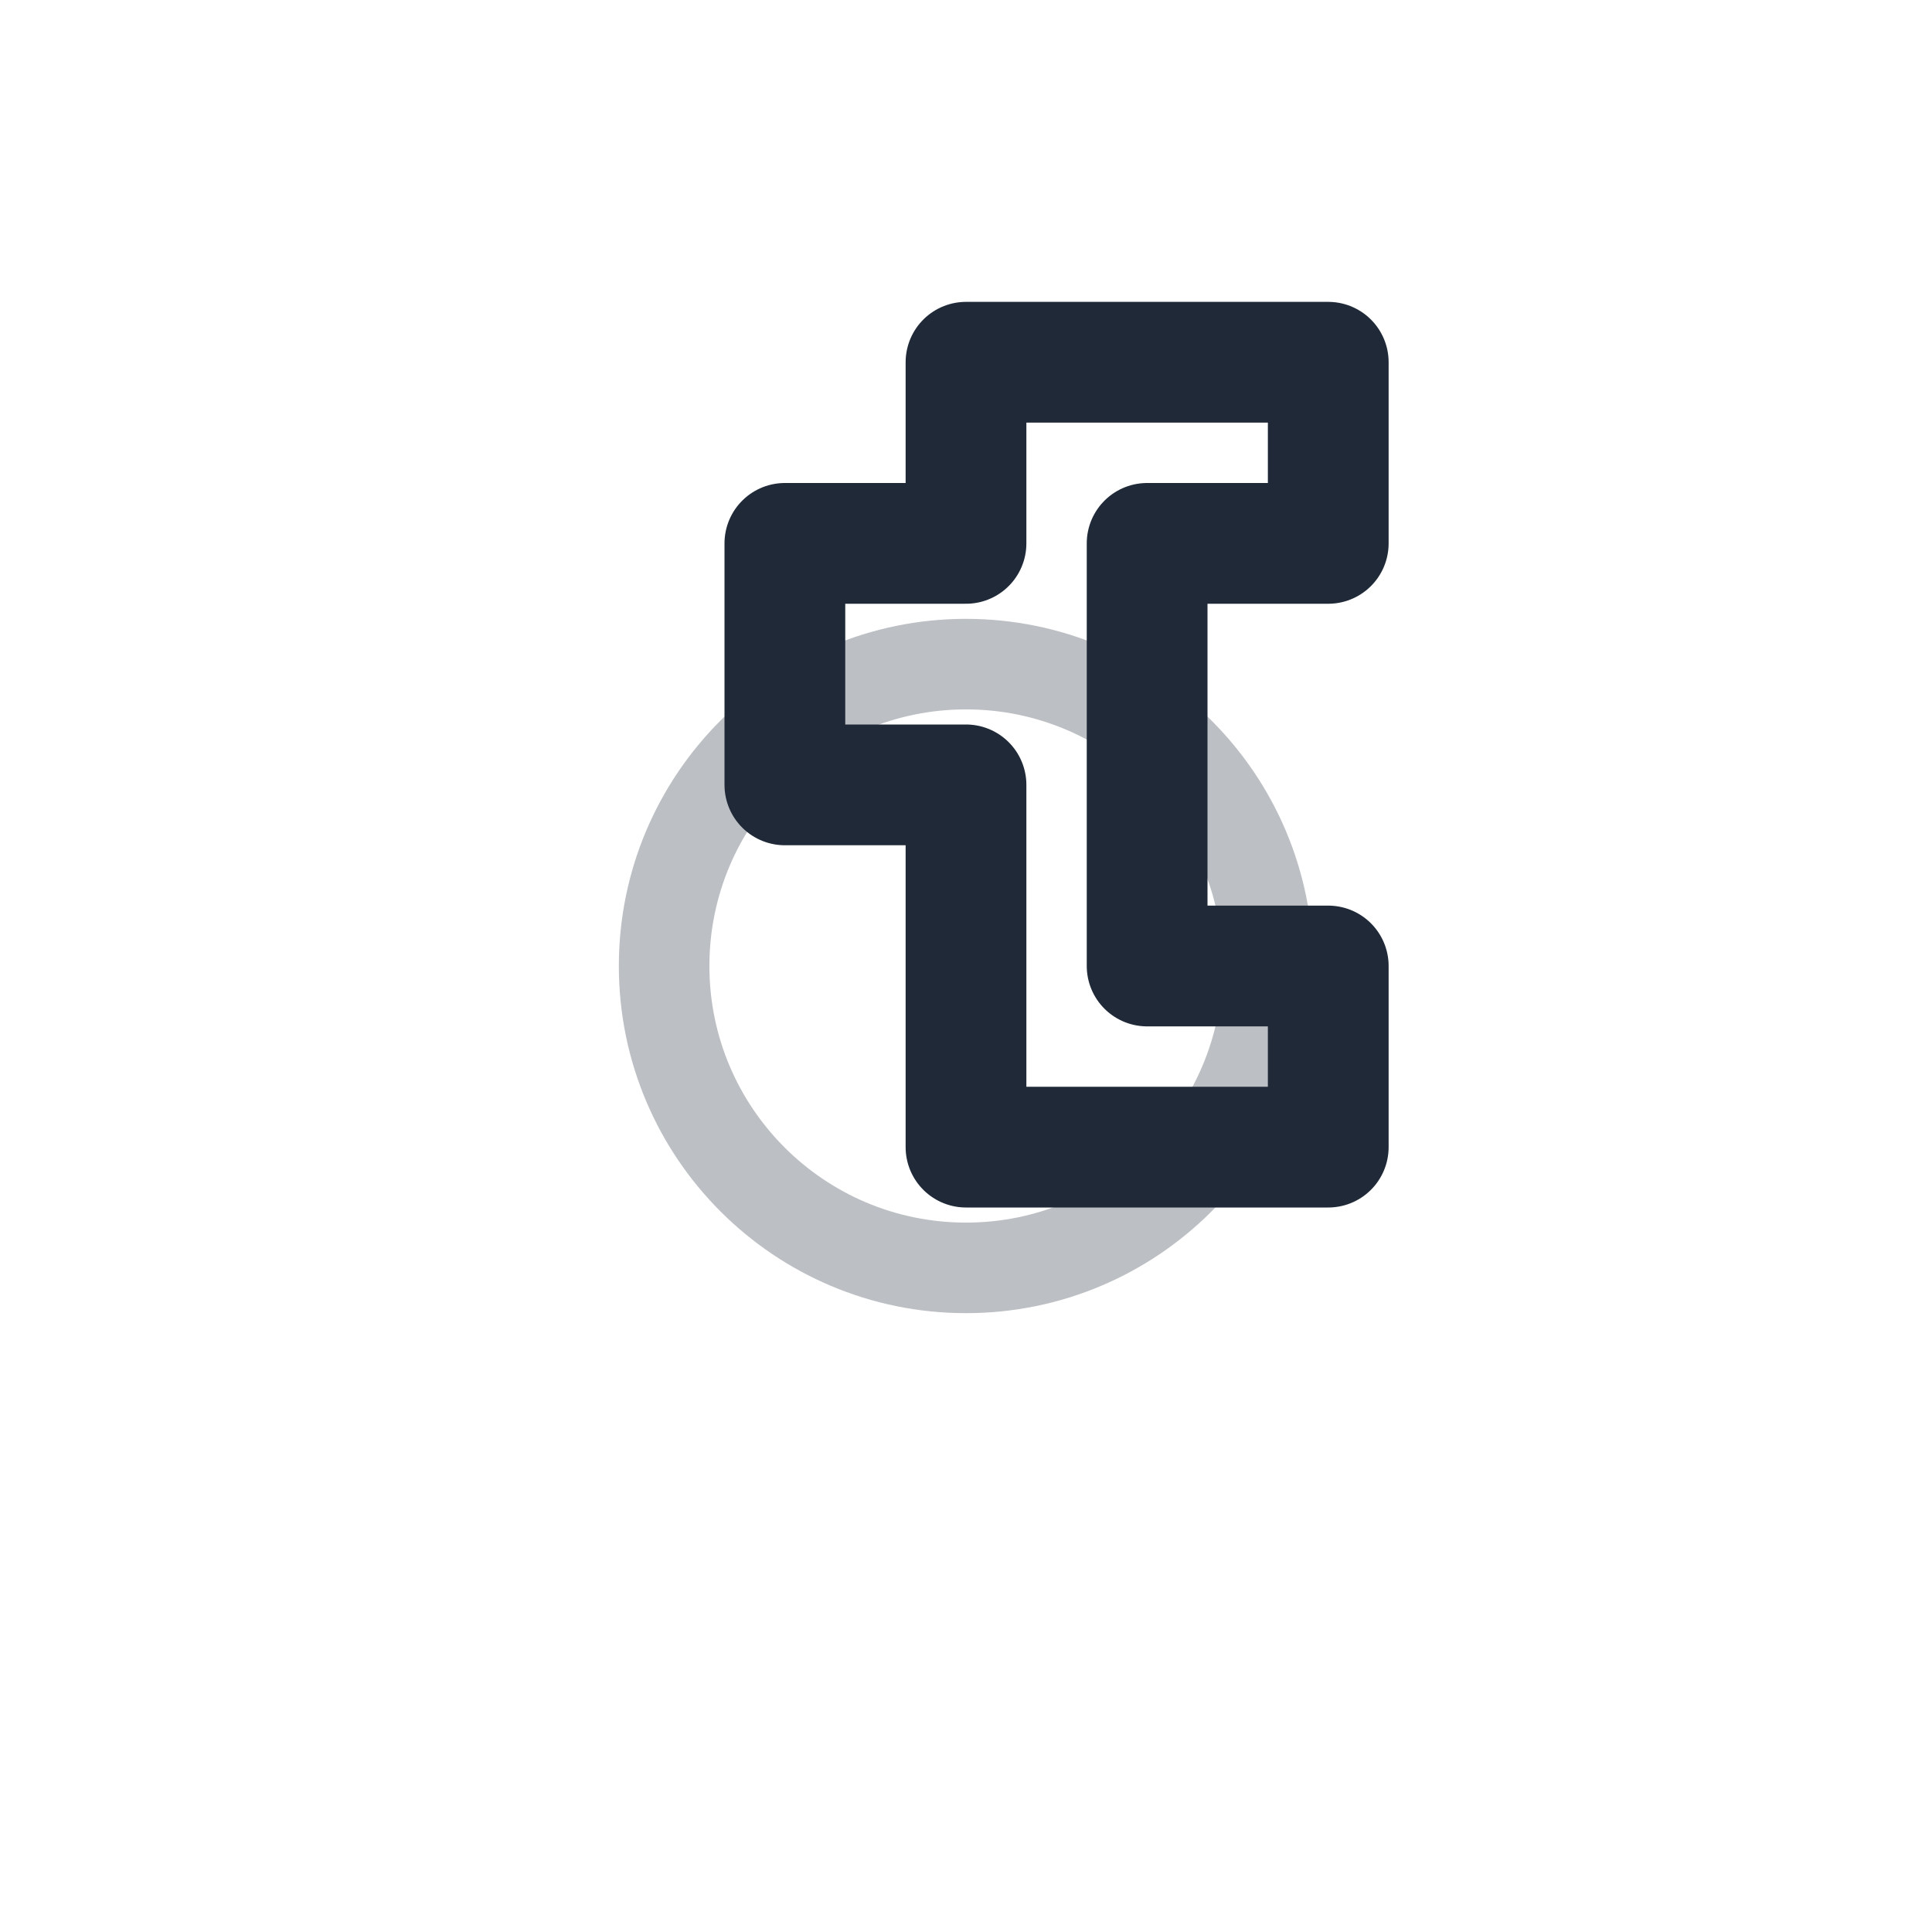
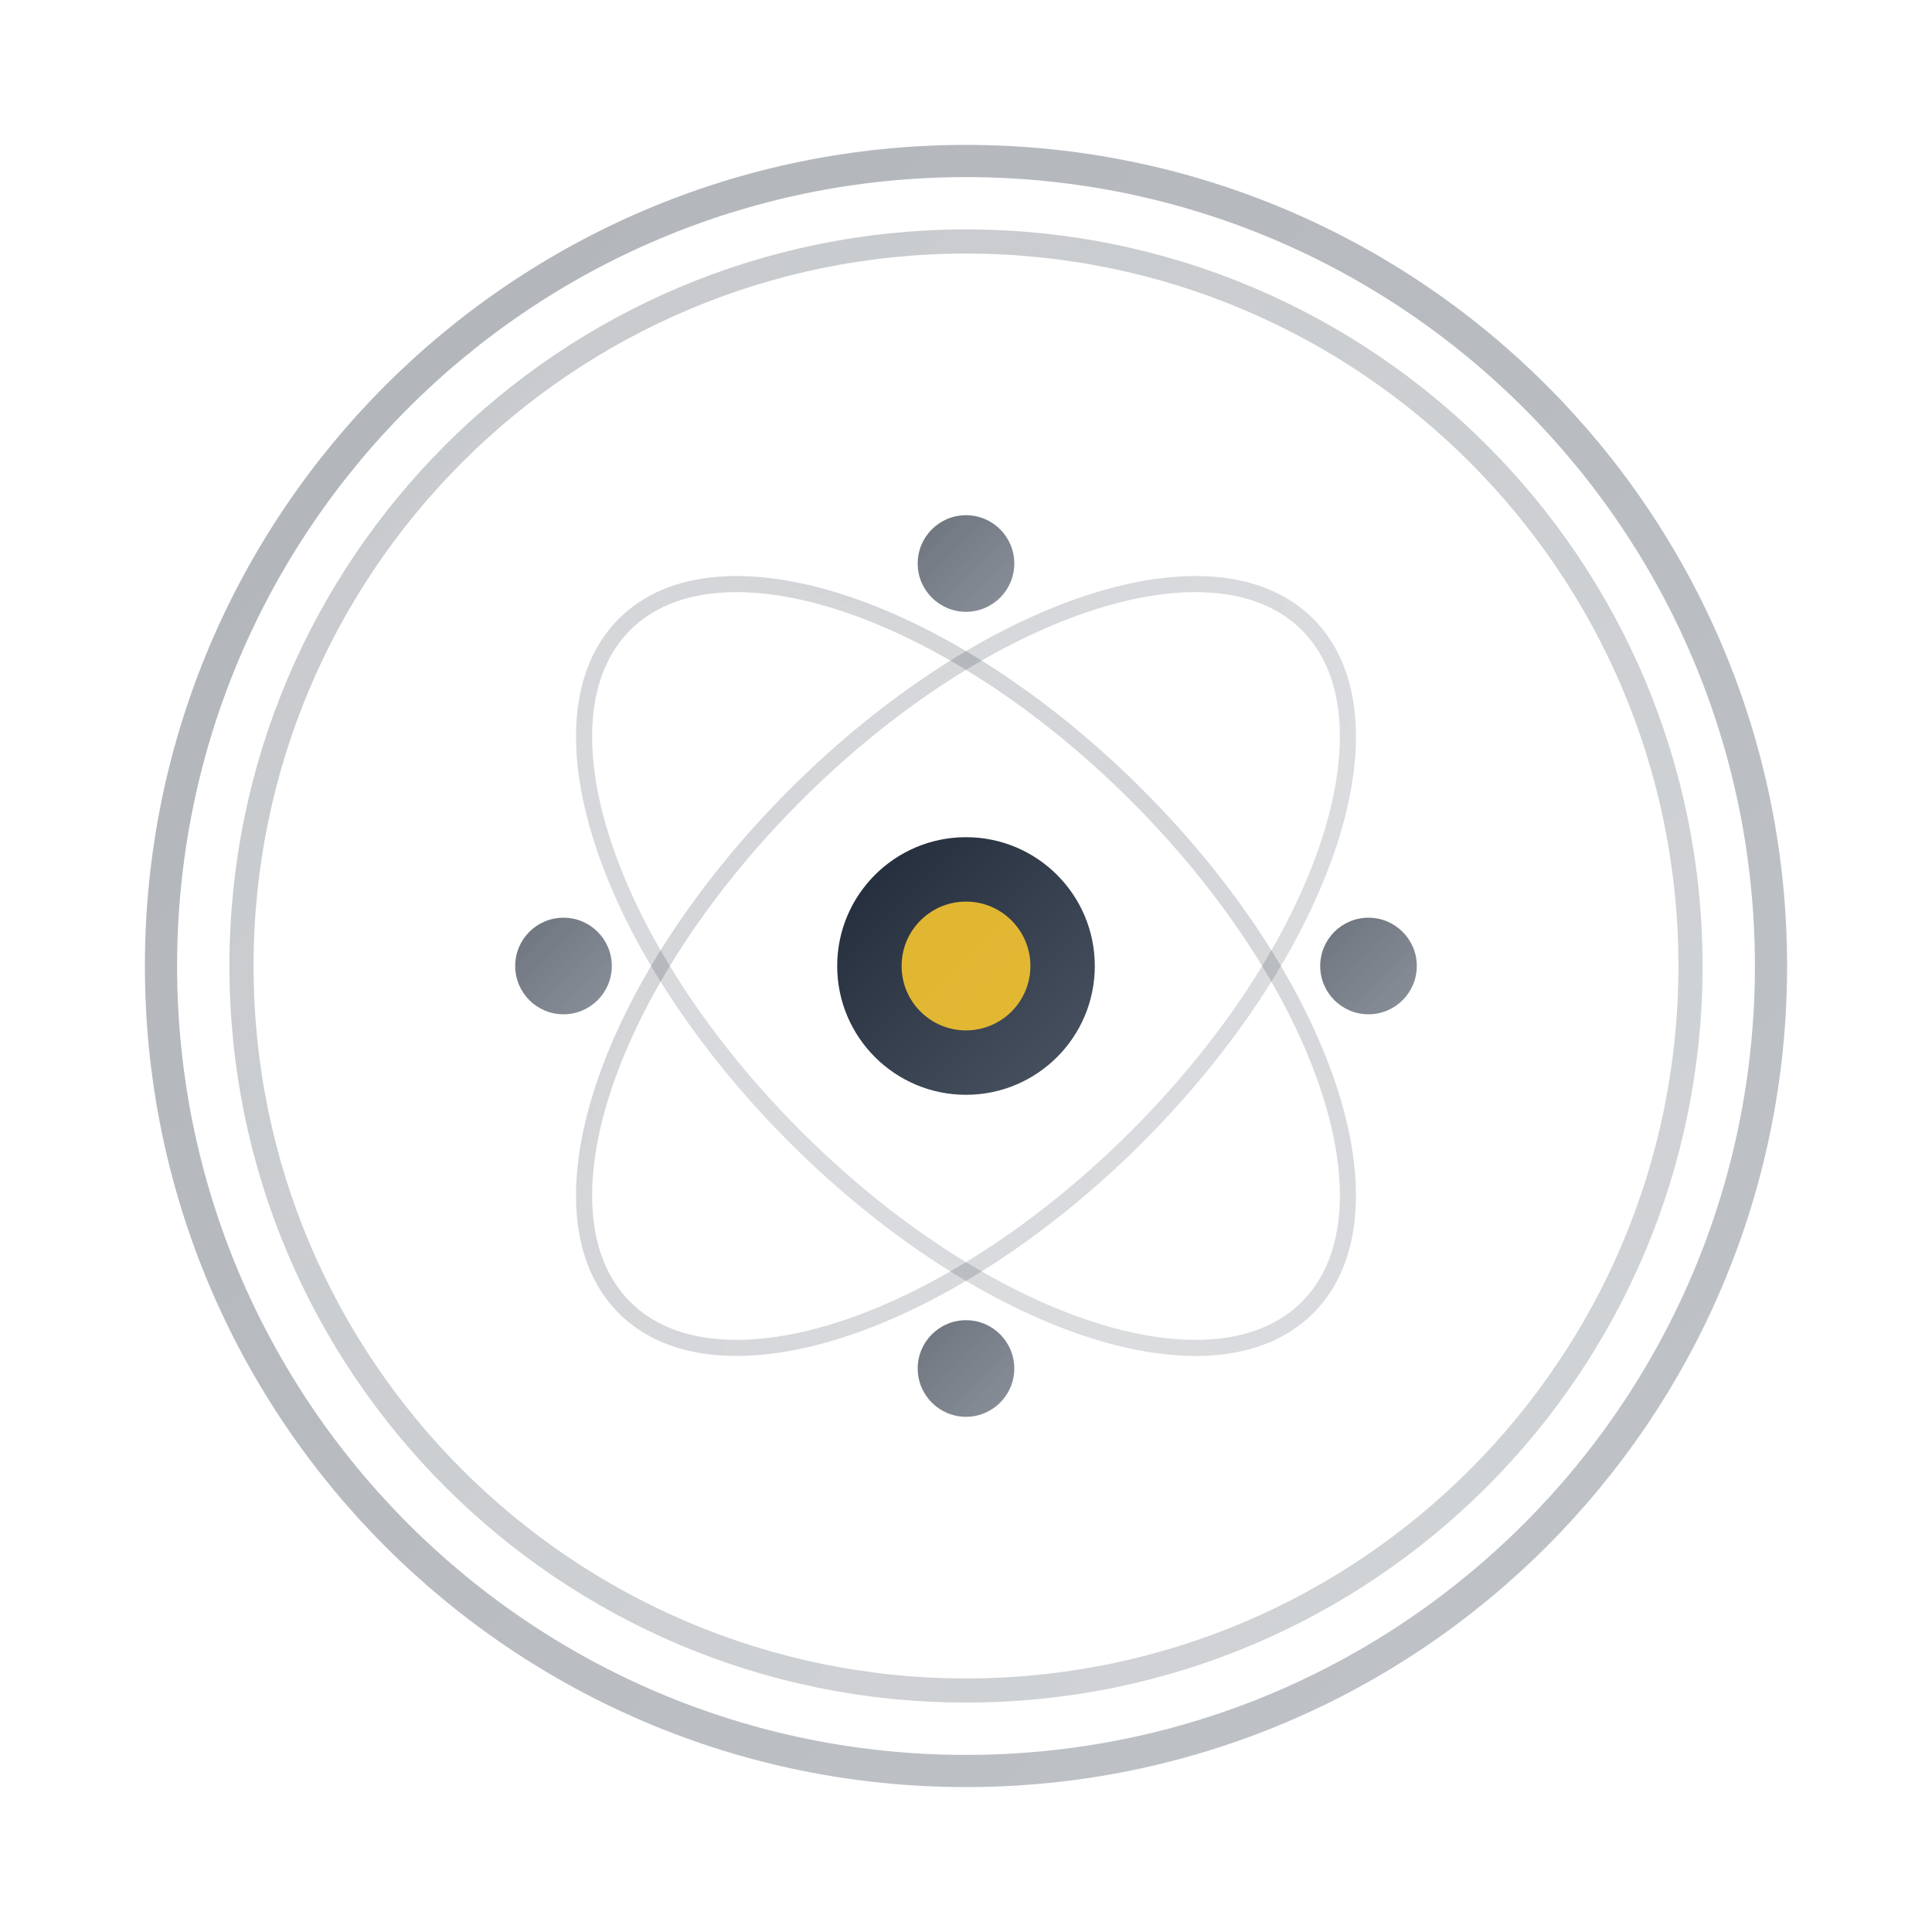
- <svg xmlns="http://www.w3.org/2000/svg" width="32" height="32" viewBox="0 0 32 32" fill="none">
-   <path d="M 16 6 L 22 6 L 22 9 L 19 9 L 19 16 L 22 16 L 22 19 L 16 19 L 16 13 L 13 13 L 13 9 L 16 9 Z" stroke="#1F2937" stroke-width="2" fill="none" stroke-linecap="round" stroke-linejoin="round" />
-   <circle cx="16" cy="16" r="5" stroke="#1F2937" stroke-width="1.5" fill="none" opacity="0.3" />
+ <svg xmlns="http://www.w3.org/2000/svg" width="32" height="32" viewBox="0 0 120 120" fill="none">
+   <defs>
+     <linearGradient id="fg" x1="0%" y1="0%" x2="100%" y2="100%">
+       <stop offset="0%" stop-color="#1F2937" />
+       <stop offset="100%" stop-color="#4B5563" />
+     </linearGradient>
+   </defs>
+   <circle cx="60" cy="60" r="50" stroke="url(#fg)" stroke-width="2" fill="none" opacity="0.35" />
+   <circle cx="60" cy="60" r="45" stroke="url(#fg)" stroke-width="1.5" fill="none" opacity="0.25" />
+   <circle cx="60" cy="60" r="8" fill="url(#fg)" />
+   <circle cx="60" cy="60" r="4" fill="#F4C430" opacity="0.9" />
+   <ellipse cx="60" cy="60" rx="30" ry="15" stroke="url(#fg)" stroke-width="1" fill="none" opacity="0.2" transform="rotate(45 60 60)" />
+   <ellipse cx="60" cy="60" rx="30" ry="15" stroke="url(#fg)" stroke-width="1" fill="none" opacity="0.2" transform="rotate(-45 60 60)" />
+   <circle cx="85" cy="60" r="3" fill="url(#fg)" opacity="0.65" />
+   <circle cx="35" cy="60" r="3" fill="url(#fg)" opacity="0.65" />
+   <circle cx="60" cy="85" r="3" fill="url(#fg)" opacity="0.65" />
+   <circle cx="60" cy="35" r="3" fill="url(#fg)" opacity="0.65" />
+   <line x1="60" y1="60" x2="85" y2="60" stroke="url(#fg)" stroke-width="1" opacity="0.25" />
+   <line x1="60" y1="60" x2="35" y2="60" stroke="url(#fg)" stroke-width="1" opacity="0.25" />
+   <line x1="60" y1="60" x2="60" y2="85" stroke="url(#fg)" stroke-width="1" opacity="0.25" />
+   <line x1="60" y1="60" x2="60" y2="35" stroke="url(#fg)" stroke-width="1" opacity="0.25" />
</svg>
